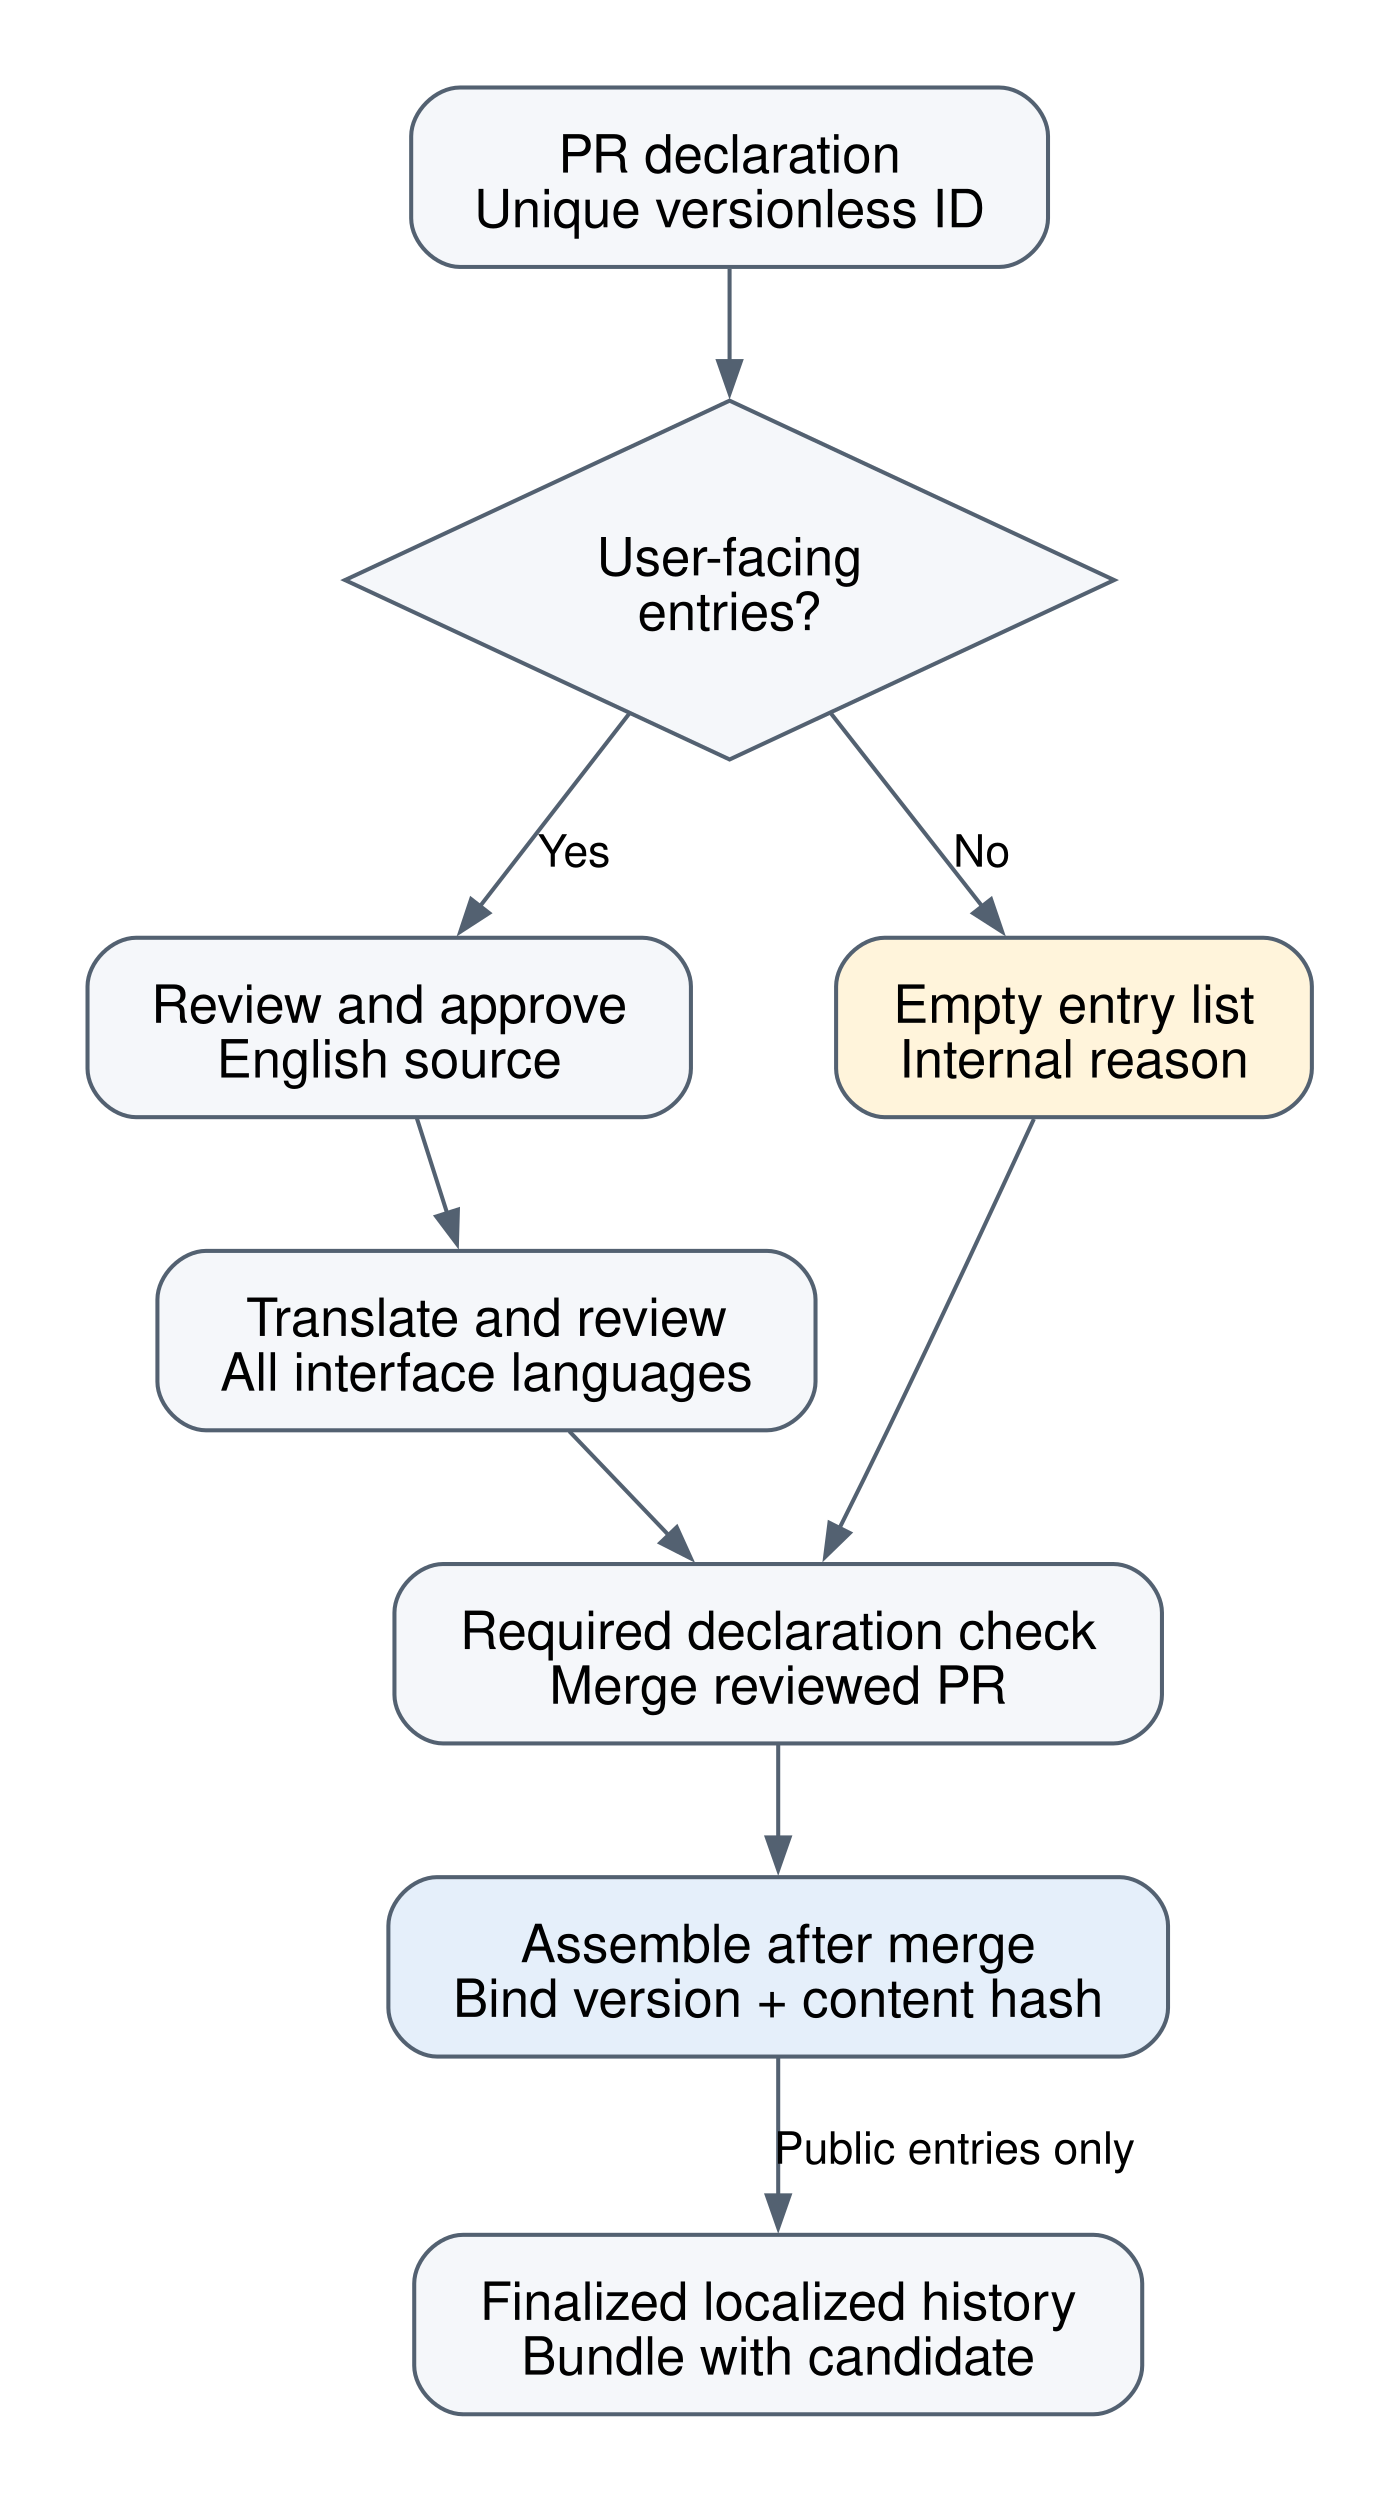
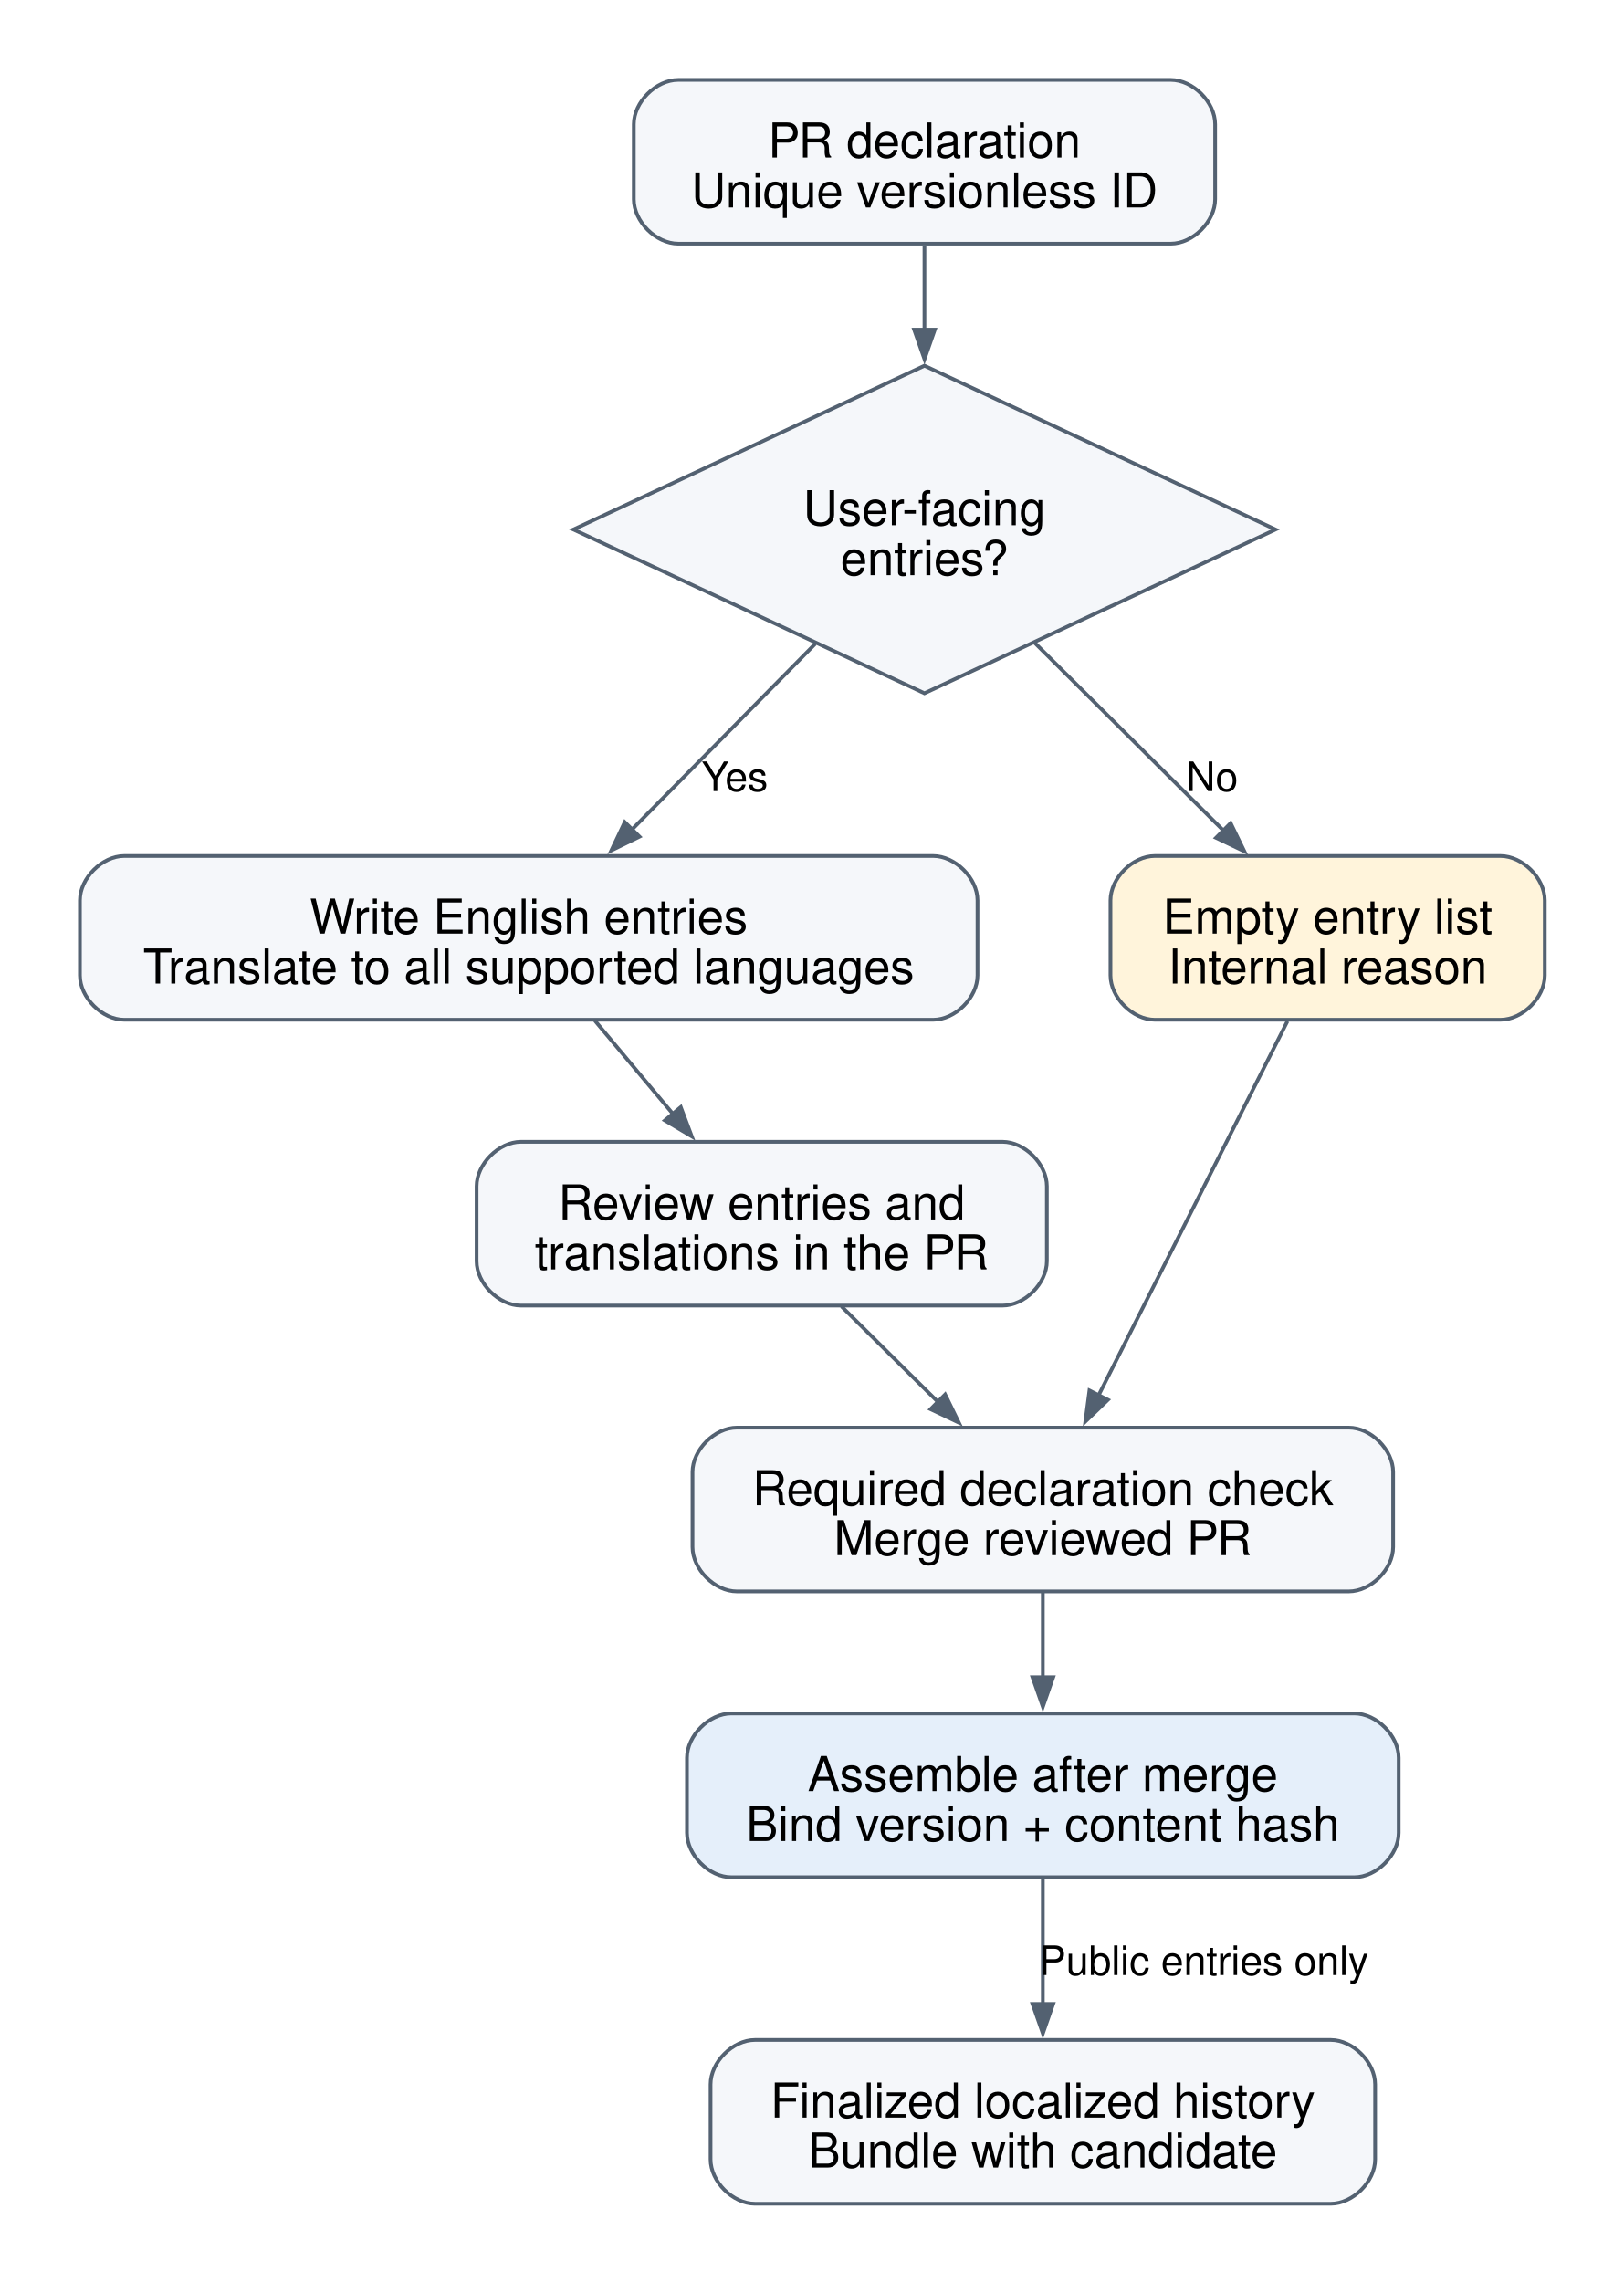
- <svg xmlns="http://www.w3.org/2000/svg" width="345pt" height="617pt" viewBox="0.00 0.00 345.00 617.00">
+ <svg xmlns="http://www.w3.org/2000/svg" width="439pt" height="617pt" viewBox="0.00 0.00 439.00 617.00">
  <g id="graph0" class="graph" transform="scale(1 1) rotate(0) translate(21.6 595.84)">
-     <polygon fill="white" stroke="none" points="-21.6,21.6 -21.6,-595.84 323.77,-595.84 323.77,21.6 -21.6,21.6" />
+     <polygon fill="white" stroke="none" points="-21.6,21.6 -21.6,-595.84 417.64,-595.84 417.64,21.6 -21.6,21.6" />
    <g id="node1" class="node">
-       <path fill="#f5f7fa" stroke="#536171" d="M225.05,-574.24C225.05,-574.24 91.88,-574.24 91.88,-574.24 85.88,-574.24 79.88,-568.24 79.88,-562.24 79.88,-562.24 79.88,-541.96 79.88,-541.96 79.88,-535.96 85.88,-529.96 91.88,-529.96 91.88,-529.96 225.05,-529.96 225.05,-529.96 231.05,-529.96 237.05,-535.96 237.05,-541.96 237.05,-541.96 237.05,-562.24 237.05,-562.24 237.05,-568.24 231.05,-574.24 225.05,-574.24" />
-       <text xml:space="preserve" text-anchor="middle" x="158.46" y="-553.25" font-family="Helvetica,sans-Serif" font-size="13.00">PR declaration</text>
-       <text xml:space="preserve" text-anchor="middle" x="158.46" y="-539.75" font-family="Helvetica,sans-Serif" font-size="13.00">Unique versionless ID</text>
+       <path fill="#f5f7fa" stroke="#536171" d="M294.92,-574.24C294.92,-574.24 161.75,-574.24 161.75,-574.24 155.75,-574.24 149.75,-568.24 149.75,-562.24 149.75,-562.24 149.75,-541.96 149.75,-541.96 149.75,-535.96 155.75,-529.96 161.75,-529.96 161.75,-529.96 294.92,-529.96 294.92,-529.96 300.92,-529.96 306.92,-535.96 306.92,-541.96 306.92,-541.96 306.92,-562.24 306.92,-562.24 306.92,-568.24 300.92,-574.24 294.92,-574.24" />
+       <text xml:space="preserve" text-anchor="middle" x="228.33" y="-553.25" font-family="Helvetica,sans-Serif" font-size="13.00">PR declaration</text>
+       <text xml:space="preserve" text-anchor="middle" x="228.33" y="-539.75" font-family="Helvetica,sans-Serif" font-size="13.00">Unique versionless ID</text>
    </g>
    <g id="node2" class="node">
-       <polygon fill="#f5f7fa" stroke="#536171" points="158.46,-496.96 63.54,-452.68 158.46,-408.4 253.38,-452.68 158.46,-496.96" />
-       <text xml:space="preserve" text-anchor="middle" x="158.46" y="-453.83" font-family="Helvetica,sans-Serif" font-size="13.00">User-facing</text>
-       <text xml:space="preserve" text-anchor="middle" x="158.46" y="-440.33" font-family="Helvetica,sans-Serif" font-size="13.00">entries?</text>
+       <polygon fill="#f5f7fa" stroke="#536171" points="228.33,-496.96 133.41,-452.68 228.33,-408.4 323.25,-452.68 228.33,-496.96" />
+       <text xml:space="preserve" text-anchor="middle" x="228.33" y="-453.83" font-family="Helvetica,sans-Serif" font-size="13.00">User-facing</text>
+       <text xml:space="preserve" text-anchor="middle" x="228.33" y="-440.33" font-family="Helvetica,sans-Serif" font-size="13.00">entries?</text>
    </g>
    <g id="edge1" class="edge">
-       <path fill="none" stroke="#536171" d="M158.46,-529.48C158.46,-522.63 158.46,-514.73 158.46,-506.68" />
-       <polygon fill="#536171" stroke="#536171" points="161.26,-506.72 158.46,-498.72 155.66,-506.72 161.26,-506.72" />
+       <path fill="none" stroke="#536171" d="M228.33,-529.48C228.33,-522.63 228.33,-514.73 228.33,-506.68" />
+       <polygon fill="#536171" stroke="#536171" points="231.14,-506.72 228.34,-498.72 225.54,-506.72 231.14,-506.72" />
    </g>
    <g id="node3" class="node">
-       <path fill="#f5f7fa" stroke="#536171" d="M136.92,-364.4C136.92,-364.4 12,-364.4 12,-364.4 6,-364.4 0,-358.4 0,-352.4 0,-352.4 0,-332.12 0,-332.12 0,-326.12 6,-320.12 12,-320.12 12,-320.12 136.92,-320.12 136.92,-320.12 142.92,-320.12 148.92,-326.12 148.92,-332.12 148.92,-332.12 148.92,-352.4 148.92,-352.4 148.92,-358.4 142.92,-364.4 136.92,-364.4" />
-       <text xml:space="preserve" text-anchor="middle" x="74.46" y="-343.41" font-family="Helvetica,sans-Serif" font-size="13.00">Review and approve</text>
-       <text xml:space="preserve" text-anchor="middle" x="74.46" y="-329.91" font-family="Helvetica,sans-Serif" font-size="13.00">English source</text>
+       <path fill="#f5f7fa" stroke="#536171" d="M230.67,-364.4C230.67,-364.4 12,-364.4 12,-364.4 6,-364.4 0,-358.4 0,-352.4 0,-352.4 0,-332.12 0,-332.12 0,-326.12 6,-320.12 12,-320.12 12,-320.12 230.67,-320.12 230.67,-320.12 236.67,-320.12 242.67,-326.12 242.67,-332.12 242.67,-332.12 242.67,-352.4 242.67,-352.4 242.67,-358.4 236.67,-364.4 230.67,-364.4" />
+       <text xml:space="preserve" text-anchor="middle" x="121.33" y="-343.41" font-family="Helvetica,sans-Serif" font-size="13.00">Write English entries</text>
+       <text xml:space="preserve" text-anchor="middle" x="121.33" y="-329.91" font-family="Helvetica,sans-Serif" font-size="13.00">Translate to all supported languages</text>
    </g>
    <g id="edge2" class="edge">
-       <path fill="none" stroke="#536171" d="M133.71,-419.74C122.01,-404.63 108.14,-386.73 96.77,-372.05" />
-       <polygon fill="#536171" stroke="#536171" points="99.11,-370.5 92,-365.89 94.68,-373.93 99.11,-370.5" />
-       <text xml:space="preserve" text-anchor="middle" x="120.06" y="-381.95" font-family="Helvetica,sans-Serif" font-size="11.00">Yes</text>
+       <path fill="none" stroke="#536171" d="M198.81,-421.77C183.23,-405.97 164.21,-386.71 148.92,-371.21" />
+       <polygon fill="#536171" stroke="#536171" points="151.29,-369.63 143.68,-365.9 147.31,-373.56 151.29,-369.63" />
+       <text xml:space="preserve" text-anchor="middle" x="177.05" y="-381.95" font-family="Helvetica,sans-Serif" font-size="11.00">Yes</text>
    </g>
    <g id="node5" class="node">
-       <path fill="#fff4db" stroke="#536171" d="M290.17,-364.4C290.17,-364.4 196.75,-364.4 196.75,-364.4 190.75,-364.4 184.75,-358.4 184.75,-352.4 184.75,-352.4 184.75,-332.12 184.75,-332.12 184.75,-326.12 190.75,-320.12 196.75,-320.12 196.75,-320.12 290.17,-320.12 290.17,-320.12 296.17,-320.12 302.17,-326.12 302.17,-332.12 302.17,-332.12 302.17,-352.4 302.17,-352.4 302.17,-358.4 296.17,-364.4 290.17,-364.4" />
-       <text xml:space="preserve" text-anchor="middle" x="243.46" y="-343.41" font-family="Helvetica,sans-Serif" font-size="13.00">Empty entry list</text>
-       <text xml:space="preserve" text-anchor="middle" x="243.46" y="-329.91" font-family="Helvetica,sans-Serif" font-size="13.00">Internal reason</text>
+       <path fill="#fff4db" stroke="#536171" d="M384.04,-364.4C384.04,-364.4 290.62,-364.4 290.62,-364.4 284.62,-364.4 278.62,-358.4 278.62,-352.4 278.62,-352.4 278.62,-332.12 278.62,-332.12 278.62,-326.12 284.62,-320.12 290.62,-320.12 290.62,-320.12 384.04,-320.12 384.04,-320.12 390.04,-320.12 396.04,-326.12 396.04,-332.12 396.04,-332.12 396.04,-352.4 396.04,-352.4 396.04,-358.4 390.04,-364.4 384.04,-364.4" />
+       <text xml:space="preserve" text-anchor="middle" x="337.33" y="-343.41" font-family="Helvetica,sans-Serif" font-size="13.00">Empty entry list</text>
+       <text xml:space="preserve" text-anchor="middle" x="337.33" y="-329.91" font-family="Helvetica,sans-Serif" font-size="13.00">Internal reason</text>
    </g>
    <g id="edge3" class="edge">
-       <path fill="none" stroke="#536171" d="M183.5,-419.74C195.35,-404.63 209.38,-386.73 220.89,-372.05" />
-       <polygon fill="#536171" stroke="#536171" points="222.99,-373.91 225.72,-365.89 218.58,-370.46 222.99,-373.91" />
-       <text xml:space="preserve" text-anchor="middle" x="220.67" y="-381.95" font-family="Helvetica,sans-Serif" font-size="11.00">No</text>
+       <path fill="none" stroke="#536171" d="M258.12,-422.05C274.11,-406.14 293.71,-386.65 309.41,-371.03" />
+       <polygon fill="#536171" stroke="#536171" points="311.11,-373.29 314.81,-365.67 307.16,-369.32 311.11,-373.29" />
+       <text xml:space="preserve" text-anchor="middle" x="306.09" y="-381.95" font-family="Helvetica,sans-Serif" font-size="11.00">No</text>
    </g>
    <g id="node4" class="node">
-       <path fill="#f5f7fa" stroke="#536171" d="M167.67,-287.12C167.67,-287.12 29.25,-287.12 29.25,-287.12 23.25,-287.12 17.25,-281.12 17.25,-275.12 17.25,-275.12 17.25,-254.84 17.25,-254.84 17.25,-248.84 23.25,-242.84 29.25,-242.84 29.25,-242.84 167.67,-242.84 167.67,-242.84 173.67,-242.84 179.67,-248.84 179.67,-254.84 179.67,-254.84 179.67,-275.12 179.67,-275.12 179.67,-281.12 173.67,-287.12 167.67,-287.12" />
-       <text xml:space="preserve" text-anchor="middle" x="98.46" y="-266.13" font-family="Helvetica,sans-Serif" font-size="13.00">Translate and review</text>
-       <text xml:space="preserve" text-anchor="middle" x="98.46" y="-252.63" font-family="Helvetica,sans-Serif" font-size="13.00">All interface languages</text>
+       <path fill="#f5f7fa" stroke="#536171" d="M249.42,-287.12C249.42,-287.12 119.25,-287.12 119.25,-287.12 113.25,-287.12 107.25,-281.12 107.25,-275.12 107.25,-275.12 107.25,-254.84 107.25,-254.84 107.25,-248.84 113.25,-242.84 119.25,-242.84 119.25,-242.84 249.42,-242.84 249.42,-242.84 255.42,-242.84 261.42,-248.84 261.42,-254.84 261.42,-254.84 261.42,-275.12 261.42,-275.12 261.42,-281.12 255.42,-287.12 249.42,-287.12" />
+       <text xml:space="preserve" text-anchor="middle" x="184.33" y="-266.13" font-family="Helvetica,sans-Serif" font-size="13.00">Review entries and</text>
+       <text xml:space="preserve" text-anchor="middle" x="184.33" y="-252.63" font-family="Helvetica,sans-Serif" font-size="13.00">translations in the PR</text>
    </g>
    <g id="edge4" class="edge">
-       <path fill="none" stroke="#536171" d="M81.27,-319.89C83.6,-312.58 86.26,-304.25 88.77,-296.37" />
-       <polygon fill="#536171" stroke="#536171" points="91.41,-297.32 91.17,-288.85 86.07,-295.62 91.41,-297.32" />
+       <path fill="none" stroke="#536171" d="M139.22,-319.89C145.8,-312.02 153.37,-302.98 160.4,-294.58" />
+       <polygon fill="#536171" stroke="#536171" points="162.45,-296.5 165.43,-288.57 158.15,-292.9 162.45,-296.5" />
    </g>
    <g id="node6" class="node">
-       <path fill="#f5f7fa" stroke="#536171" d="M253.17,-209.84C253.17,-209.84 87.75,-209.84 87.75,-209.84 81.75,-209.84 75.75,-203.84 75.75,-197.84 75.75,-197.84 75.75,-177.56 75.75,-177.56 75.75,-171.56 81.75,-165.56 87.75,-165.56 87.75,-165.56 253.17,-165.56 253.17,-165.56 259.17,-165.56 265.17,-171.56 265.17,-177.56 265.17,-177.56 265.17,-197.84 265.17,-197.84 265.17,-203.84 259.17,-209.84 253.17,-209.84" />
-       <text xml:space="preserve" text-anchor="middle" x="170.46" y="-188.85" font-family="Helvetica,sans-Serif" font-size="13.00">Required declaration check</text>
-       <text xml:space="preserve" text-anchor="middle" x="170.46" y="-175.35" font-family="Helvetica,sans-Serif" font-size="13.00">Merge reviewed PR</text>
+       <path fill="#f5f7fa" stroke="#536171" d="M343.04,-209.84C343.04,-209.84 177.62,-209.84 177.62,-209.84 171.62,-209.84 165.62,-203.84 165.62,-197.84 165.62,-197.84 165.62,-177.56 165.62,-177.56 165.62,-171.56 171.62,-165.56 177.62,-165.56 177.62,-165.56 343.04,-165.56 343.04,-165.56 349.04,-165.56 355.04,-171.56 355.04,-177.56 355.04,-177.56 355.04,-197.84 355.04,-197.84 355.04,-203.84 349.04,-209.84 343.04,-209.84" />
+       <text xml:space="preserve" text-anchor="middle" x="260.33" y="-188.85" font-family="Helvetica,sans-Serif" font-size="13.00">Required declaration check</text>
+       <text xml:space="preserve" text-anchor="middle" x="260.33" y="-175.35" font-family="Helvetica,sans-Serif" font-size="13.00">Merge reviewed PR</text>
    </g>
    <g id="edge5" class="edge">
-       <path fill="none" stroke="#536171" d="M118.9,-242.61C126.58,-234.58 135.42,-225.33 143.59,-216.79" />
-       <polygon fill="#536171" stroke="#536171" points="145.42,-218.93 148.92,-211.22 141.37,-215.06 145.42,-218.93" />
+       <path fill="none" stroke="#536171" d="M205.91,-242.61C214.01,-234.58 223.35,-225.33 231.98,-216.79" />
+       <polygon fill="#536171" stroke="#536171" points="233.92,-218.81 237.63,-211.19 229.98,-214.83 233.92,-218.81" />
    </g>
    <g id="edge6" class="edge">
-       <path fill="none" stroke="#536171" d="M233.57,-319.68C224.36,-299.69 210.17,-269.17 197.46,-242.84 193.64,-234.92 189.43,-226.39 185.49,-218.5" />
-       <polygon fill="#536171" stroke="#536171" points="188.12,-217.5 182.04,-211.59 183.11,-220 188.12,-217.5" />
+       <path fill="none" stroke="#536171" d="M326.47,-319.73C313.11,-293.26 290.37,-248.22 275.35,-218.46" />
+       <polygon fill="#536171" stroke="#536171" points="277.93,-217.36 271.83,-211.48 272.94,-219.88 277.93,-217.36" />
    </g>
    <g id="node7" class="node">
-       <path fill="#e5effa" stroke="#536171" d="M254.67,-132.56C254.67,-132.56 86.25,-132.56 86.25,-132.56 80.25,-132.56 74.25,-126.56 74.25,-120.56 74.25,-120.56 74.25,-100.28 74.25,-100.28 74.25,-94.28 80.25,-88.28 86.25,-88.28 86.25,-88.28 254.67,-88.28 254.67,-88.28 260.67,-88.28 266.67,-94.28 266.67,-100.28 266.67,-100.28 266.67,-120.56 266.67,-120.56 266.67,-126.56 260.67,-132.56 254.67,-132.56" />
-       <text xml:space="preserve" text-anchor="middle" x="170.46" y="-111.57" font-family="Helvetica,sans-Serif" font-size="13.00">Assemble after merge</text>
-       <text xml:space="preserve" text-anchor="middle" x="170.46" y="-98.07" font-family="Helvetica,sans-Serif" font-size="13.00">Bind version + content hash</text>
+       <path fill="#e5effa" stroke="#536171" d="M344.54,-132.56C344.54,-132.56 176.12,-132.56 176.12,-132.56 170.12,-132.56 164.12,-126.56 164.12,-120.56 164.12,-120.56 164.12,-100.28 164.12,-100.28 164.12,-94.28 170.12,-88.28 176.12,-88.28 176.12,-88.28 344.54,-88.28 344.54,-88.28 350.54,-88.28 356.54,-94.28 356.54,-100.28 356.54,-100.28 356.54,-120.56 356.54,-120.56 356.54,-126.56 350.54,-132.56 344.54,-132.56" />
+       <text xml:space="preserve" text-anchor="middle" x="260.33" y="-111.57" font-family="Helvetica,sans-Serif" font-size="13.00">Assemble after merge</text>
+       <text xml:space="preserve" text-anchor="middle" x="260.33" y="-98.07" font-family="Helvetica,sans-Serif" font-size="13.00">Bind version + content hash</text>
    </g>
    <g id="edge7" class="edge">
-       <path fill="none" stroke="#536171" d="M170.46,-165.33C170.46,-158.18 170.46,-150.05 170.46,-142.32" />
-       <polygon fill="#536171" stroke="#536171" points="173.26,-142.36 170.46,-134.36 167.66,-142.36 173.26,-142.36" />
+       <path fill="none" stroke="#536171" d="M260.33,-165.33C260.33,-158.18 260.33,-150.05 260.33,-142.32" />
+       <polygon fill="#536171" stroke="#536171" points="263.14,-142.36 260.34,-134.36 257.54,-142.36 263.14,-142.36" />
    </g>
    <g id="node8" class="node">
-       <path fill="#f5f7fa" stroke="#536171" d="M248.3,-44.28C248.3,-44.28 92.62,-44.28 92.62,-44.28 86.62,-44.28 80.63,-38.28 80.63,-32.28 80.63,-32.28 80.63,-12 80.63,-12 80.63,-6 86.63,0 92.63,0 92.63,0 248.3,0 248.3,0 254.3,0 260.3,-6 260.3,-12 260.3,-12 260.3,-32.28 260.3,-32.28 260.3,-38.28 254.3,-44.28 248.3,-44.28" />
-       <text xml:space="preserve" text-anchor="middle" x="170.46" y="-23.29" font-family="Helvetica,sans-Serif" font-size="13.00">Finalized localized history</text>
-       <text xml:space="preserve" text-anchor="middle" x="170.46" y="-9.79" font-family="Helvetica,sans-Serif" font-size="13.00">Bundle with candidate</text>
+       <path fill="#f5f7fa" stroke="#536171" d="M338.17,-44.28C338.17,-44.28 182.5,-44.28 182.5,-44.28 176.5,-44.28 170.5,-38.28 170.5,-32.28 170.5,-32.28 170.5,-12 170.5,-12 170.5,-6 176.5,0 182.5,0 182.5,0 338.17,0 338.17,0 344.17,0 350.17,-6 350.17,-12 350.17,-12 350.17,-32.28 350.17,-32.28 350.17,-38.28 344.17,-44.28 338.17,-44.28" />
+       <text xml:space="preserve" text-anchor="middle" x="260.33" y="-23.29" font-family="Helvetica,sans-Serif" font-size="13.00">Finalized localized history</text>
+       <text xml:space="preserve" text-anchor="middle" x="260.33" y="-9.79" font-family="Helvetica,sans-Serif" font-size="13.00">Bundle with candidate</text>
    </g>
    <g id="edge8" class="edge">
-       <path fill="none" stroke="#536171" d="M170.46,-88.09C170.46,-77.72 170.46,-65.07 170.46,-53.7" />
-       <polygon fill="#536171" stroke="#536171" points="173.26,-54.03 170.46,-46.03 167.66,-54.03 173.26,-54.03" />
-       <text xml:space="preserve" text-anchor="middle" x="213.96" y="-61.83" font-family="Helvetica,sans-Serif" font-size="11.00">Public entries only</text>
+       <path fill="none" stroke="#536171" d="M260.33,-88.09C260.33,-77.72 260.33,-65.07 260.33,-53.7" />
+       <polygon fill="#536171" stroke="#536171" points="263.14,-54.03 260.34,-46.03 257.54,-54.03 263.14,-54.03" />
+       <text xml:space="preserve" text-anchor="middle" x="303.83" y="-61.83" font-family="Helvetica,sans-Serif" font-size="11.00">Public entries only</text>
    </g>
  </g>
</svg>
